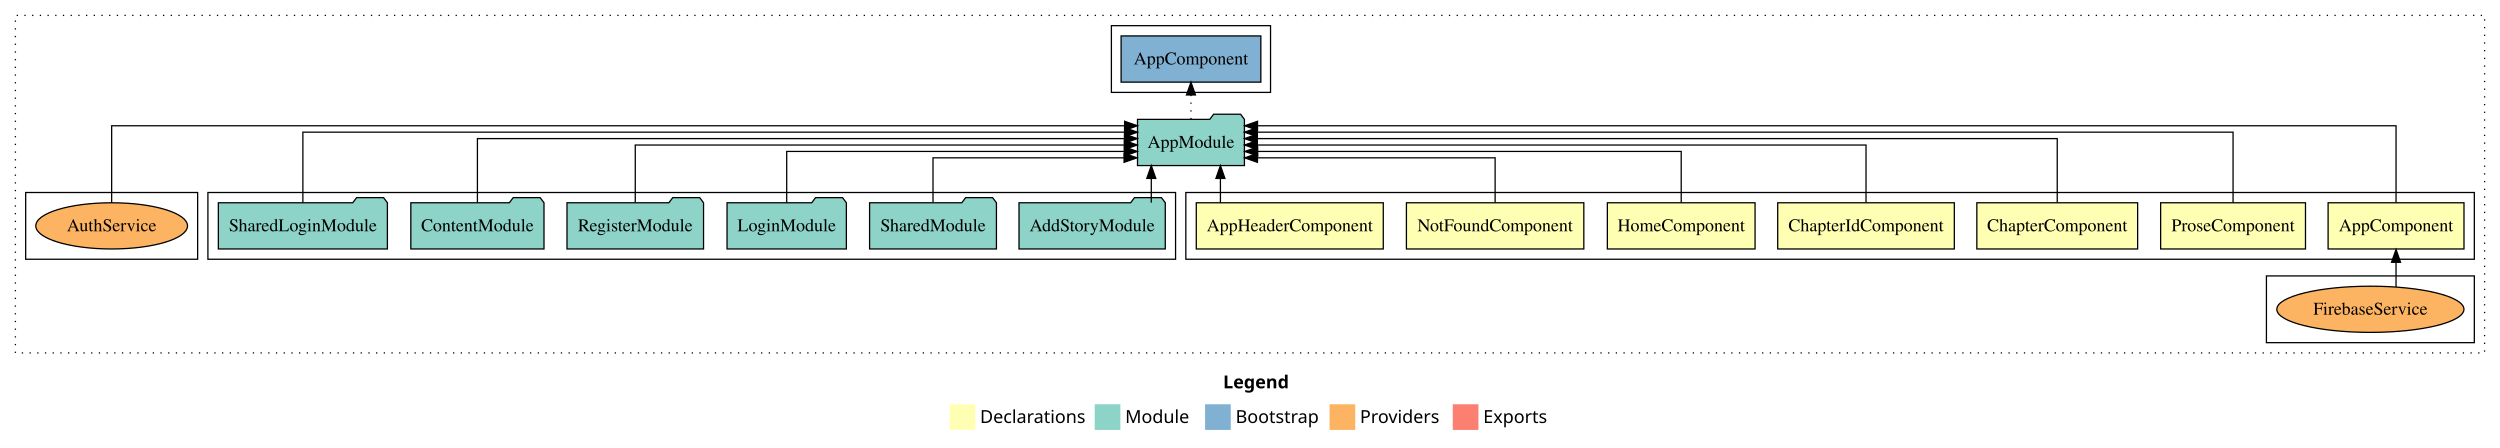
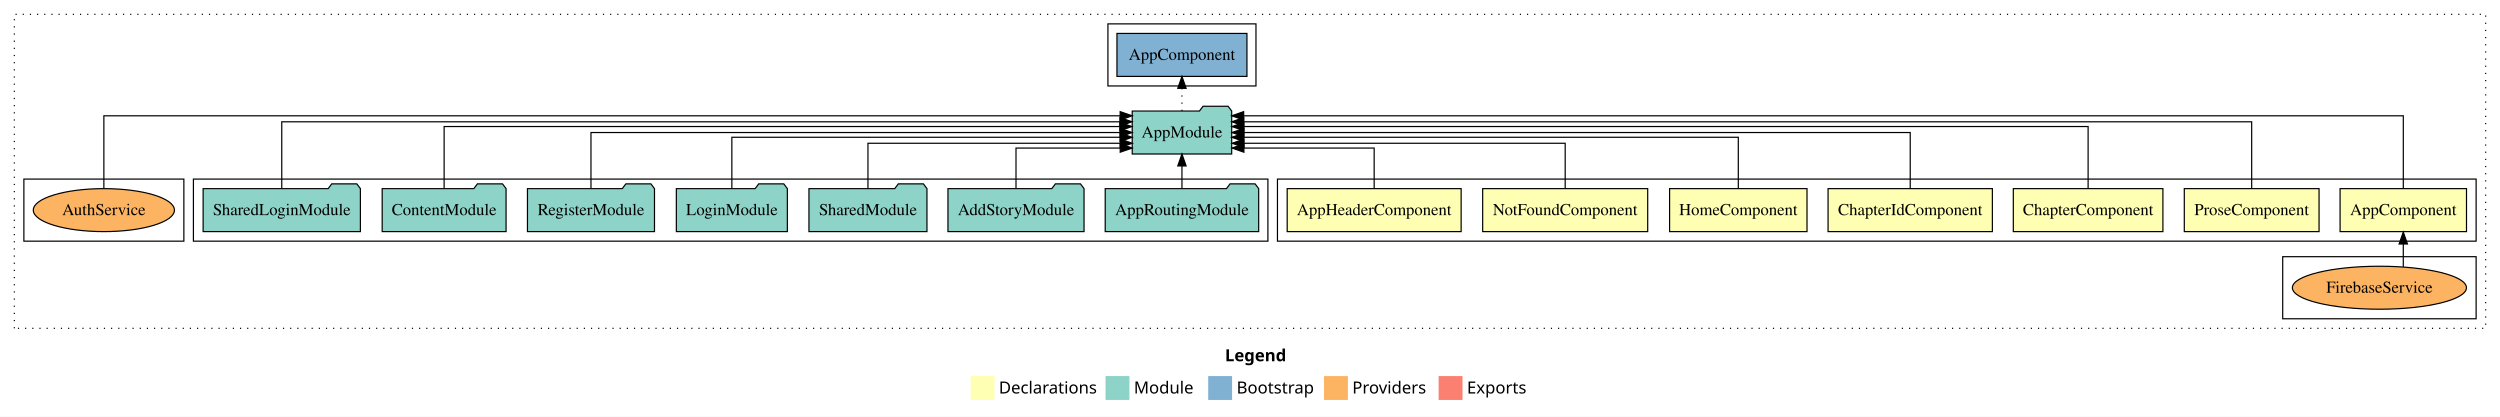
- <svg xmlns="http://www.w3.org/2000/svg" width="1948pt" height="349pt" viewBox="0.00 0.00 1948.00 349.00">
+ <svg xmlns="http://www.w3.org/2000/svg" width="2094pt" height="349pt" viewBox="0.00 0.00 2094.00 349.00">
  <g id="graph0" class="graph" transform="scale(1 1) rotate(0) translate(4 345)">
-     <polygon fill="#ffffff" stroke="transparent" points="-4,4 -4,-345 1944,-345 1944,4 -4,4" />
-     <text text-anchor="start" x="949.009" y="-42.4" font-family="sans-serif" font-weight="bold" font-size="14.00" fill="#000000">Legend</text>
-     <polygon fill="#ffffb3" stroke="transparent" points="736,-10 736,-30 756,-30 756,-10 736,-10" />
-     <text text-anchor="start" x="759.629" y="-15.4" font-family="sans-serif" font-size="14.00" fill="#000000">  Declarations</text>
-     <polygon fill="#8dd3c7" stroke="transparent" points="849,-10 849,-30 869,-30 869,-10 849,-10" />
-     <text text-anchor="start" x="872.725" y="-15.4" font-family="sans-serif" font-size="14.00" fill="#000000">  Module</text>
-     <polygon fill="#80b1d3" stroke="transparent" points="935,-10 935,-30 955,-30 955,-10 935,-10" />
-     <text text-anchor="start" x="958.781" y="-15.4" font-family="sans-serif" font-size="14.00" fill="#000000">  Bootstrap</text>
-     <polygon fill="#fdb462" stroke="transparent" points="1032,-10 1032,-30 1052,-30 1052,-10 1032,-10" />
-     <text text-anchor="start" x="1055.673" y="-15.4" font-family="sans-serif" font-size="14.00" fill="#000000">  Providers</text>
-     <polygon fill="#fb8072" stroke="transparent" points="1128,-10 1128,-30 1148,-30 1148,-10 1128,-10" />
-     <text text-anchor="start" x="1151.726" y="-15.4" font-family="sans-serif" font-size="14.00" fill="#000000">  Exports</text>
+     <polygon fill="#ffffff" stroke="transparent" points="-4,4 -4,-345 2090,-345 2090,4 -4,4" />
+     <text text-anchor="start" x="1022.009" y="-42.4" font-family="sans-serif" font-weight="bold" font-size="14.00" fill="#000000">Legend</text>
+     <polygon fill="#ffffb3" stroke="transparent" points="809,-10 809,-30 829,-30 829,-10 809,-10" />
+     <text text-anchor="start" x="832.629" y="-15.4" font-family="sans-serif" font-size="14.00" fill="#000000">  Declarations</text>
+     <polygon fill="#8dd3c7" stroke="transparent" points="922,-10 922,-30 942,-30 942,-10 922,-10" />
+     <text text-anchor="start" x="945.725" y="-15.4" font-family="sans-serif" font-size="14.00" fill="#000000">  Module</text>
+     <polygon fill="#80b1d3" stroke="transparent" points="1008,-10 1008,-30 1028,-30 1028,-10 1008,-10" />
+     <text text-anchor="start" x="1031.781" y="-15.4" font-family="sans-serif" font-size="14.00" fill="#000000">  Bootstrap</text>
+     <polygon fill="#fdb462" stroke="transparent" points="1105,-10 1105,-30 1125,-30 1125,-10 1105,-10" />
+     <text text-anchor="start" x="1128.673" y="-15.4" font-family="sans-serif" font-size="14.00" fill="#000000">  Providers</text>
+     <polygon fill="#fb8072" stroke="transparent" points="1201,-10 1201,-30 1221,-30 1221,-10 1201,-10" />
+     <text text-anchor="start" x="1224.726" y="-15.4" font-family="sans-serif" font-size="14.00" fill="#000000">  Exports</text>
    <g id="clust1" class="cluster">
-       <polygon fill="none" stroke="#000000" stroke-dasharray="1,5" points="8,-70 8,-333 1932,-333 1932,-70 8,-70" />
+       <polygon fill="none" stroke="#000000" stroke-dasharray="1,5" points="8,-70 8,-333 2078,-333 2078,-70 8,-70" />
    </g>
    <g id="clust2" class="cluster">
-       <polygon fill="none" stroke="#000000" points="920,-143 920,-195 1924,-195 1924,-143 920,-143" />
+       <polygon fill="none" stroke="#000000" points="1066,-143 1066,-195 2070,-195 2070,-143 1066,-143" />
    </g>
    <g id="clust3" class="cluster">
-       <polygon fill="none" stroke="#000000" points="1762,-78 1762,-130 1924,-130 1924,-78 1762,-78" />
+       <polygon fill="none" stroke="#000000" points="1908,-78 1908,-130 2070,-130 2070,-78 1908,-78" />
    </g>
    <g id="clust10" class="cluster">
-       <polygon fill="none" stroke="#000000" points="158,-143 158,-195 912,-195 912,-143 158,-143" />
+       <polygon fill="none" stroke="#000000" points="158,-143 158,-195 1058,-195 1058,-143 158,-143" />
    </g>
    <g id="clust12" class="cluster">
-       <polygon fill="none" stroke="#000000" points="862,-273 862,-325 986,-325 986,-273 862,-273" />
+       <polygon fill="none" stroke="#000000" points="924,-273 924,-325 1048,-325 1048,-273 924,-273" />
    </g>
    <g id="clust13" class="cluster">
      <polygon fill="none" stroke="#000000" points="16,-143 16,-195 150,-195 150,-143 16,-143" />
    </g>
    <g id="node1" class="node">
-       <polygon fill="#ffffb3" stroke="#000000" points="1915.94,-187 1810.06,-187 1810.06,-151 1915.94,-151 1915.94,-187" />
-       <text text-anchor="middle" x="1863" y="-164.8" font-family="Times,serif" font-size="14.00" fill="#000000">AppComponent</text>
+       <polygon fill="#ffffb3" stroke="#000000" points="2061.94,-187 1956.06,-187 1956.06,-151 2061.94,-151 2061.94,-187" />
+       <text text-anchor="middle" x="2009" y="-164.8" font-family="Times,serif" font-size="14.00" fill="#000000">AppComponent</text>
    </g>
    <g id="node8" class="node">
-       <polygon fill="#8dd3c7" stroke="#000000" points="965.657,-252 962.657,-256 941.657,-256 938.657,-252 882.343,-252 882.343,-216 965.657,-216 965.657,-252" />
-       <text text-anchor="middle" x="924" y="-229.8" font-family="Times,serif" font-size="14.00" fill="#000000">AppModule</text>
+       <polygon fill="#8dd3c7" stroke="#000000" points="1027.657,-252 1024.657,-256 1003.657,-256 1000.657,-252 944.343,-252 944.343,-216 1027.657,-216 1027.657,-252" />
+       <text text-anchor="middle" x="986" y="-229.8" font-family="Times,serif" font-size="14.00" fill="#000000">AppModule</text>
    </g>
    <g id="edge1" class="edge">
-       <path fill="none" stroke="#000000" d="M1863,-187.091C1863,-210.133 1863,-247 1863,-247 1863,-247 975.865,-247 975.865,-247" />
-       <polygon fill="#000000" stroke="#000000" points="975.865,-243.5 965.865,-247 975.865,-250.5 975.865,-243.5" />
+       <path fill="none" stroke="#000000" d="M2009,-187.323C2009,-210.66 2009,-248 2009,-248 2009,-248 1037.689,-248 1037.689,-248" />
+       <polygon fill="#000000" stroke="#000000" points="1037.689,-244.5 1027.689,-248 1037.689,-251.5 1037.689,-244.5" />
    </g>
    <g id="node2" class="node">
-       <polygon fill="#ffffb3" stroke="#000000" points="1792.436,-187 1679.564,-187 1679.564,-151 1792.436,-151 1792.436,-187" />
-       <text text-anchor="middle" x="1736" y="-164.8" font-family="Times,serif" font-size="14.00" fill="#000000">ProseComponent</text>
+       <polygon fill="#ffffb3" stroke="#000000" points="1938.436,-187 1825.564,-187 1825.564,-151 1938.436,-151 1938.436,-187" />
+       <text text-anchor="middle" x="1882" y="-164.8" font-family="Times,serif" font-size="14.00" fill="#000000">ProseComponent</text>
    </g>
    <g id="edge3" class="edge">
-       <path fill="none" stroke="#000000" d="M1736,-187.045C1736,-208.662 1736,-242 1736,-242 1736,-242 975.665,-242 975.665,-242" />
-       <polygon fill="#000000" stroke="#000000" points="975.665,-238.5 965.665,-242 975.665,-245.5 975.665,-238.5" />
+       <path fill="none" stroke="#000000" d="M1882,-187.292C1882,-209.206 1882,-243 1882,-243 1882,-243 1037.716,-243 1037.716,-243" />
+       <polygon fill="#000000" stroke="#000000" points="1037.716,-239.5 1027.716,-243 1037.716,-246.5 1037.716,-239.5" />
    </g>
    <g id="node3" class="node">
-       <polygon fill="#ffffb3" stroke="#000000" points="1661.65,-187 1536.35,-187 1536.35,-151 1661.65,-151 1661.65,-187" />
-       <text text-anchor="middle" x="1599" y="-164.8" font-family="Times,serif" font-size="14.00" fill="#000000">ChapterComponent</text>
+       <polygon fill="#ffffb3" stroke="#000000" points="1807.65,-187 1682.35,-187 1682.35,-151 1807.65,-151 1807.65,-187" />
+       <text text-anchor="middle" x="1745" y="-164.8" font-family="Times,serif" font-size="14.00" fill="#000000">ChapterComponent</text>
    </g>
    <g id="edge4" class="edge">
-       <path fill="none" stroke="#000000" d="M1599,-187.223C1599,-207.365 1599,-237 1599,-237 1599,-237 975.715,-237 975.715,-237" />
-       <polygon fill="#000000" stroke="#000000" points="975.715,-233.5 965.715,-237 975.715,-240.5 975.715,-233.5" />
+       <path fill="none" stroke="#000000" d="M1745,-187.027C1745,-207.767 1745,-239 1745,-239 1745,-239 1037.888,-239 1037.888,-239" />
+       <polygon fill="#000000" stroke="#000000" points="1037.888,-235.5 1027.888,-239 1037.888,-242.5 1037.888,-235.5" />
    </g>
    <g id="node4" class="node">
-       <polygon fill="#ffffb3" stroke="#000000" points="1518.81,-187 1381.19,-187 1381.19,-151 1518.81,-151 1518.81,-187" />
-       <text text-anchor="middle" x="1450" y="-164.8" font-family="Times,serif" font-size="14.00" fill="#000000">ChapterIdComponent</text>
+       <polygon fill="#ffffb3" stroke="#000000" points="1664.81,-187 1527.19,-187 1527.19,-151 1664.81,-151 1664.81,-187" />
+       <text text-anchor="middle" x="1596" y="-164.8" font-family="Times,serif" font-size="14.00" fill="#000000">ChapterIdComponent</text>
    </g>
    <g id="edge5" class="edge">
-       <path fill="none" stroke="#000000" d="M1450,-187.222C1450,-205.828 1450,-232 1450,-232 1450,-232 975.714,-232 975.714,-232" />
-       <polygon fill="#000000" stroke="#000000" points="975.714,-228.5 965.714,-232 975.714,-235.5 975.714,-228.5" />
+       <path fill="none" stroke="#000000" d="M1596,-187.106C1596,-206.339 1596,-234 1596,-234 1596,-234 1037.928,-234 1037.928,-234" />
+       <polygon fill="#000000" stroke="#000000" points="1037.928,-230.5 1027.928,-234 1037.928,-237.5 1037.928,-230.5" />
    </g>
    <g id="node5" class="node">
-       <polygon fill="#ffffb3" stroke="#000000" points="1363.545,-187 1248.455,-187 1248.455,-151 1363.545,-151 1363.545,-187" />
-       <text text-anchor="middle" x="1306" y="-164.8" font-family="Times,serif" font-size="14.00" fill="#000000">HomeComponent</text>
+       <polygon fill="#ffffb3" stroke="#000000" points="1509.545,-187 1394.455,-187 1394.455,-151 1509.545,-151 1509.545,-187" />
+       <text text-anchor="middle" x="1452" y="-164.8" font-family="Times,serif" font-size="14.00" fill="#000000">HomeComponent</text>
    </g>
    <g id="edge6" class="edge">
-       <path fill="none" stroke="#000000" d="M1306,-187.034C1306,-204.06 1306,-227 1306,-227 1306,-227 975.973,-227 975.973,-227" />
-       <polygon fill="#000000" stroke="#000000" points="975.973,-223.5 965.973,-227 975.973,-230.5 975.973,-223.5" />
+       <path fill="none" stroke="#000000" d="M1452,-187.302C1452,-205.27 1452,-230 1452,-230 1452,-230 1037.764,-230 1037.764,-230" />
+       <polygon fill="#000000" stroke="#000000" points="1037.764,-226.5 1027.764,-230 1037.764,-233.5 1037.764,-226.5" />
    </g>
    <g id="node6" class="node">
-       <polygon fill="#ffffb3" stroke="#000000" points="1230.112,-187 1091.888,-187 1091.888,-151 1230.112,-151 1230.112,-187" />
-       <text text-anchor="middle" x="1161" y="-164.8" font-family="Times,serif" font-size="14.00" fill="#000000">NotFoundComponent</text>
+       <polygon fill="#ffffb3" stroke="#000000" points="1376.112,-187 1237.888,-187 1237.888,-151 1376.112,-151 1376.112,-187" />
+       <text text-anchor="middle" x="1307" y="-164.8" font-family="Times,serif" font-size="14.00" fill="#000000">NotFoundComponent</text>
    </g>
    <g id="edge7" class="edge">
-       <path fill="none" stroke="#000000" d="M1161,-187.24C1161,-202.571 1161,-222 1161,-222 1161,-222 975.825,-222 975.825,-222" />
-       <polygon fill="#000000" stroke="#000000" points="975.825,-218.5 965.825,-222 975.825,-225.5 975.825,-218.5" />
+       <path fill="none" stroke="#000000" d="M1307,-187.027C1307,-203.398 1307,-225 1307,-225 1307,-225 1037.965,-225 1037.965,-225" />
+       <polygon fill="#000000" stroke="#000000" points="1037.965,-221.5 1027.965,-225 1037.965,-228.5 1037.965,-221.5" />
    </g>
    <g id="node7" class="node">
-       <polygon fill="#ffffb3" stroke="#000000" points="1073.85,-187 928.15,-187 928.15,-151 1073.85,-151 1073.85,-187" />
-       <text text-anchor="middle" x="1001" y="-164.8" font-family="Times,serif" font-size="14.00" fill="#000000">AppHeaderComponent</text>
+       <polygon fill="#ffffb3" stroke="#000000" points="1219.85,-187 1074.15,-187 1074.15,-151 1219.85,-151 1219.85,-187" />
+       <text text-anchor="middle" x="1147" y="-164.8" font-family="Times,serif" font-size="14.00" fill="#000000">AppHeaderComponent</text>
    </g>
    <g id="edge8" class="edge">
-       <path fill="none" stroke="#000000" d="M946.952,-187.106C946.952,-187.106 946.952,-205.991 946.952,-205.991" />
-       <polygon fill="#000000" stroke="#000000" points="943.452,-205.991 946.952,-215.991 950.452,-205.991 943.452,-205.991" />
+       <path fill="none" stroke="#000000" d="M1147,-187.187C1147,-202.182 1147,-221 1147,-221 1147,-221 1037.881,-221 1037.881,-221" />
+       <polygon fill="#000000" stroke="#000000" points="1037.881,-217.5 1027.881,-221 1037.88,-224.5 1037.881,-217.5" />
    </g>
-     <g id="node16" class="node">
-       <polygon fill="#80b1d3" stroke="#000000" points="978.439,-317 869.561,-317 869.561,-281 978.439,-281 978.439,-317" />
-       <text text-anchor="middle" x="924" y="-294.8" font-family="Times,serif" font-size="14.00" fill="#000000">AppComponent </text>
+     <g id="node17" class="node">
+       <polygon fill="#80b1d3" stroke="#000000" points="1040.439,-317 931.561,-317 931.561,-281 1040.439,-281 1040.439,-317" />
+       <text text-anchor="middle" x="986" y="-294.8" font-family="Times,serif" font-size="14.00" fill="#000000">AppComponent </text>
    </g>
-     <g id="edge15" class="edge">
-       <path fill="none" stroke="#000000" stroke-dasharray="1,5" d="M924,-252.106C924,-252.106 924,-270.991 924,-270.991" />
-       <polygon fill="#000000" stroke="#000000" points="920.5,-270.991 924,-280.991 927.5,-270.991 920.5,-270.991" />
+     <g id="edge16" class="edge">
+       <path fill="none" stroke="#000000" stroke-dasharray="1,5" d="M986,-252.106C986,-252.106 986,-270.991 986,-270.991" />
+       <polygon fill="#000000" stroke="#000000" points="982.5,-270.991 986,-280.991 989.5,-270.991 982.5,-270.991" />
    </g>
    <g id="node9" class="node">
-       <ellipse fill="#fdb462" stroke="#000000" cx="1843" cy="-104" rx="72.906" ry="18" />
-       <text text-anchor="middle" x="1843" y="-99.8" font-family="Times,serif" font-size="14.00" fill="#000000">FirebaseService</text>
+       <ellipse fill="#fdb462" stroke="#000000" cx="1989" cy="-104" rx="72.906" ry="18" />
+       <text text-anchor="middle" x="1989" y="-99.8" font-family="Times,serif" font-size="14.00" fill="#000000">FirebaseService</text>
    </g>
    <g id="edge2" class="edge">
-       <path fill="none" stroke="#000000" d="M1862.992,-121.419C1862.992,-121.419 1862.992,-140.623 1862.992,-140.623" />
-       <polygon fill="#000000" stroke="#000000" points="1859.492,-140.623 1862.992,-150.623 1866.492,-140.623 1859.492,-140.623" />
+       <path fill="none" stroke="#000000" d="M2008.992,-121.419C2008.992,-121.419 2008.992,-140.623 2008.992,-140.623" />
+       <polygon fill="#000000" stroke="#000000" points="2005.492,-140.623 2008.992,-150.623 2012.492,-140.623 2005.492,-140.623" />
    </g>
    <g id="node10" class="node">
+       <polygon fill="#8dd3c7" stroke="#000000" points="1050.274,-187 1047.274,-191 1026.274,-191 1023.274,-187 921.726,-187 921.726,-151 1050.274,-151 1050.274,-187" />
+       <text text-anchor="middle" x="986" y="-164.8" font-family="Times,serif" font-size="14.00" fill="#000000">AppRoutingModule</text>
+     </g>
+     <g id="edge9" class="edge">
+       <path fill="none" stroke="#000000" d="M986,-187.106C986,-187.106 986,-205.991 986,-205.991" />
+       <polygon fill="#000000" stroke="#000000" points="982.5,-205.991 986,-215.991 989.5,-205.991 982.5,-205.991" />
+     </g>
+     <g id="node11" class="node">
      <polygon fill="#8dd3c7" stroke="#000000" points="903.99,-187 900.99,-191 879.99,-191 876.99,-187 790.01,-187 790.01,-151 903.99,-151 903.99,-187" />
      <text text-anchor="middle" x="847" y="-164.8" font-family="Times,serif" font-size="14.00" fill="#000000">AddStoryModule</text>
    </g>
-     <g id="edge9" class="edge">
-       <path fill="none" stroke="#000000" d="M893.083,-187.106C893.083,-187.106 893.083,-205.991 893.083,-205.991" />
-       <polygon fill="#000000" stroke="#000000" points="889.583,-205.991 893.083,-215.991 896.583,-205.991 889.583,-205.991" />
+     <g id="edge10" class="edge">
+       <path fill="none" stroke="#000000" d="M847,-187.187C847,-202.182 847,-221 847,-221 847,-221 934.295,-221 934.295,-221" />
+       <polygon fill="#000000" stroke="#000000" points="934.295,-224.5 944.295,-221 934.295,-217.5 934.295,-224.5" />
    </g>
-     <g id="node11" class="node">
+     <g id="node12" class="node">
      <polygon fill="#8dd3c7" stroke="#000000" points="772.423,-187 769.423,-191 748.423,-191 745.423,-187 673.577,-187 673.577,-151 772.423,-151 772.423,-187" />
      <text text-anchor="middle" x="723" y="-164.8" font-family="Times,serif" font-size="14.00" fill="#000000">SharedModule</text>
    </g>
-     <g id="edge10" class="edge">
-       <path fill="none" stroke="#000000" d="M723,-187.24C723,-202.571 723,-222 723,-222 723,-222 871.864,-222 871.864,-222" />
-       <polygon fill="#000000" stroke="#000000" points="871.864,-225.5 881.864,-222 871.864,-218.5 871.864,-225.5" />
+     <g id="edge11" class="edge">
+       <path fill="none" stroke="#000000" d="M723,-187.027C723,-203.398 723,-225 723,-225 723,-225 934.327,-225 934.327,-225" />
+       <polygon fill="#000000" stroke="#000000" points="934.327,-228.5 944.327,-225 934.327,-221.5 934.327,-228.5" />
    </g>
-     <g id="node12" class="node">
+     <g id="node13" class="node">
      <polygon fill="#8dd3c7" stroke="#000000" points="655.493,-187 652.493,-191 631.493,-191 628.493,-187 562.507,-187 562.507,-151 655.493,-151 655.493,-187" />
      <text text-anchor="middle" x="609" y="-164.8" font-family="Times,serif" font-size="14.00" fill="#000000">LoginModule</text>
    </g>
-     <g id="edge11" class="edge">
-       <path fill="none" stroke="#000000" d="M609,-187.034C609,-204.06 609,-227 609,-227 609,-227 872.17,-227 872.17,-227" />
-       <polygon fill="#000000" stroke="#000000" points="872.17,-230.5 882.17,-227 872.17,-223.5 872.17,-230.5" />
+     <g id="edge12" class="edge">
+       <path fill="none" stroke="#000000" d="M609,-187.302C609,-205.27 609,-230 609,-230 609,-230 934.214,-230 934.214,-230" />
+       <polygon fill="#000000" stroke="#000000" points="934.214,-233.5 944.214,-230 934.214,-226.5 934.214,-233.5" />
    </g>
-     <g id="node13" class="node">
+     <g id="node14" class="node">
      <polygon fill="#8dd3c7" stroke="#000000" points="544.202,-187 541.202,-191 520.202,-191 517.202,-187 437.798,-187 437.798,-151 544.202,-151 544.202,-187" />
      <text text-anchor="middle" x="491" y="-164.8" font-family="Times,serif" font-size="14.00" fill="#000000">RegisterModule</text>
    </g>
-     <g id="edge12" class="edge">
-       <path fill="none" stroke="#000000" d="M491,-187.222C491,-205.828 491,-232 491,-232 491,-232 872.089,-232 872.089,-232" />
-       <polygon fill="#000000" stroke="#000000" points="872.089,-235.5 882.089,-232 872.089,-228.5 872.089,-235.5" />
+     <g id="edge13" class="edge">
+       <path fill="none" stroke="#000000" d="M491,-187.106C491,-206.339 491,-234 491,-234 491,-234 934.223,-234 934.223,-234" />
+       <polygon fill="#000000" stroke="#000000" points="934.223,-237.5 944.223,-234 934.223,-230.5 934.223,-237.5" />
    </g>
-     <g id="node14" class="node">
+     <g id="node15" class="node">
      <polygon fill="#8dd3c7" stroke="#000000" points="419.882,-187 416.882,-191 395.882,-191 392.882,-187 316.118,-187 316.118,-151 419.882,-151 419.882,-187" />
      <text text-anchor="middle" x="368" y="-164.8" font-family="Times,serif" font-size="14.00" fill="#000000">ContentModule</text>
    </g>
-     <g id="edge13" class="edge">
-       <path fill="none" stroke="#000000" d="M368,-187.223C368,-207.365 368,-237 368,-237 368,-237 872.21,-237 872.21,-237" />
-       <polygon fill="#000000" stroke="#000000" points="872.21,-240.5 882.21,-237 872.21,-233.5 872.21,-240.5" />
+     <g id="edge14" class="edge">
+       <path fill="none" stroke="#000000" d="M368,-187.027C368,-207.767 368,-239 368,-239 368,-239 934.008,-239 934.008,-239" />
+       <polygon fill="#000000" stroke="#000000" points="934.008,-242.5 944.008,-239 934.008,-235.5 934.008,-242.5" />
    </g>
-     <g id="node15" class="node">
+     <g id="node16" class="node">
      <polygon fill="#8dd3c7" stroke="#000000" points="297.865,-187 294.865,-191 273.865,-191 270.865,-187 166.135,-187 166.135,-151 297.865,-151 297.865,-187" />
      <text text-anchor="middle" x="232" y="-164.8" font-family="Times,serif" font-size="14.00" fill="#000000">SharedLoginModule</text>
    </g>
-     <g id="edge14" class="edge">
-       <path fill="none" stroke="#000000" d="M232,-187.045C232,-208.662 232,-242 232,-242 232,-242 872.271,-242 872.271,-242" />
-       <polygon fill="#000000" stroke="#000000" points="872.271,-245.5 882.271,-242 872.271,-238.5 872.271,-245.5" />
+     <g id="edge15" class="edge">
+       <path fill="none" stroke="#000000" d="M232,-187.292C232,-209.206 232,-243 232,-243 232,-243 934.117,-243 934.117,-243" />
+       <polygon fill="#000000" stroke="#000000" points="934.117,-246.5 944.117,-243 934.117,-239.5 934.117,-246.5" />
    </g>
-     <g id="node17" class="node">
+     <g id="node18" class="node">
      <ellipse fill="#fdb462" stroke="#000000" cx="83" cy="-169" rx="59.108" ry="18" />
      <text text-anchor="middle" x="83" y="-164.8" font-family="Times,serif" font-size="14.00" fill="#000000">AuthService</text>
    </g>
-     <g id="edge16" class="edge">
-       <path fill="none" stroke="#000000" d="M83,-187.091C83,-210.133 83,-247 83,-247 83,-247 872.295,-247 872.295,-247" />
-       <polygon fill="#000000" stroke="#000000" points="872.295,-250.5 882.295,-247 872.295,-243.5 872.295,-250.5" />
+     <g id="edge17" class="edge">
+       <path fill="none" stroke="#000000" d="M83,-187.323C83,-210.66 83,-248 83,-248 83,-248 934.258,-248 934.258,-248" />
+       <polygon fill="#000000" stroke="#000000" points="934.258,-251.5 944.258,-248 934.257,-244.5 934.258,-251.5" />
    </g>
  </g>
</svg>
